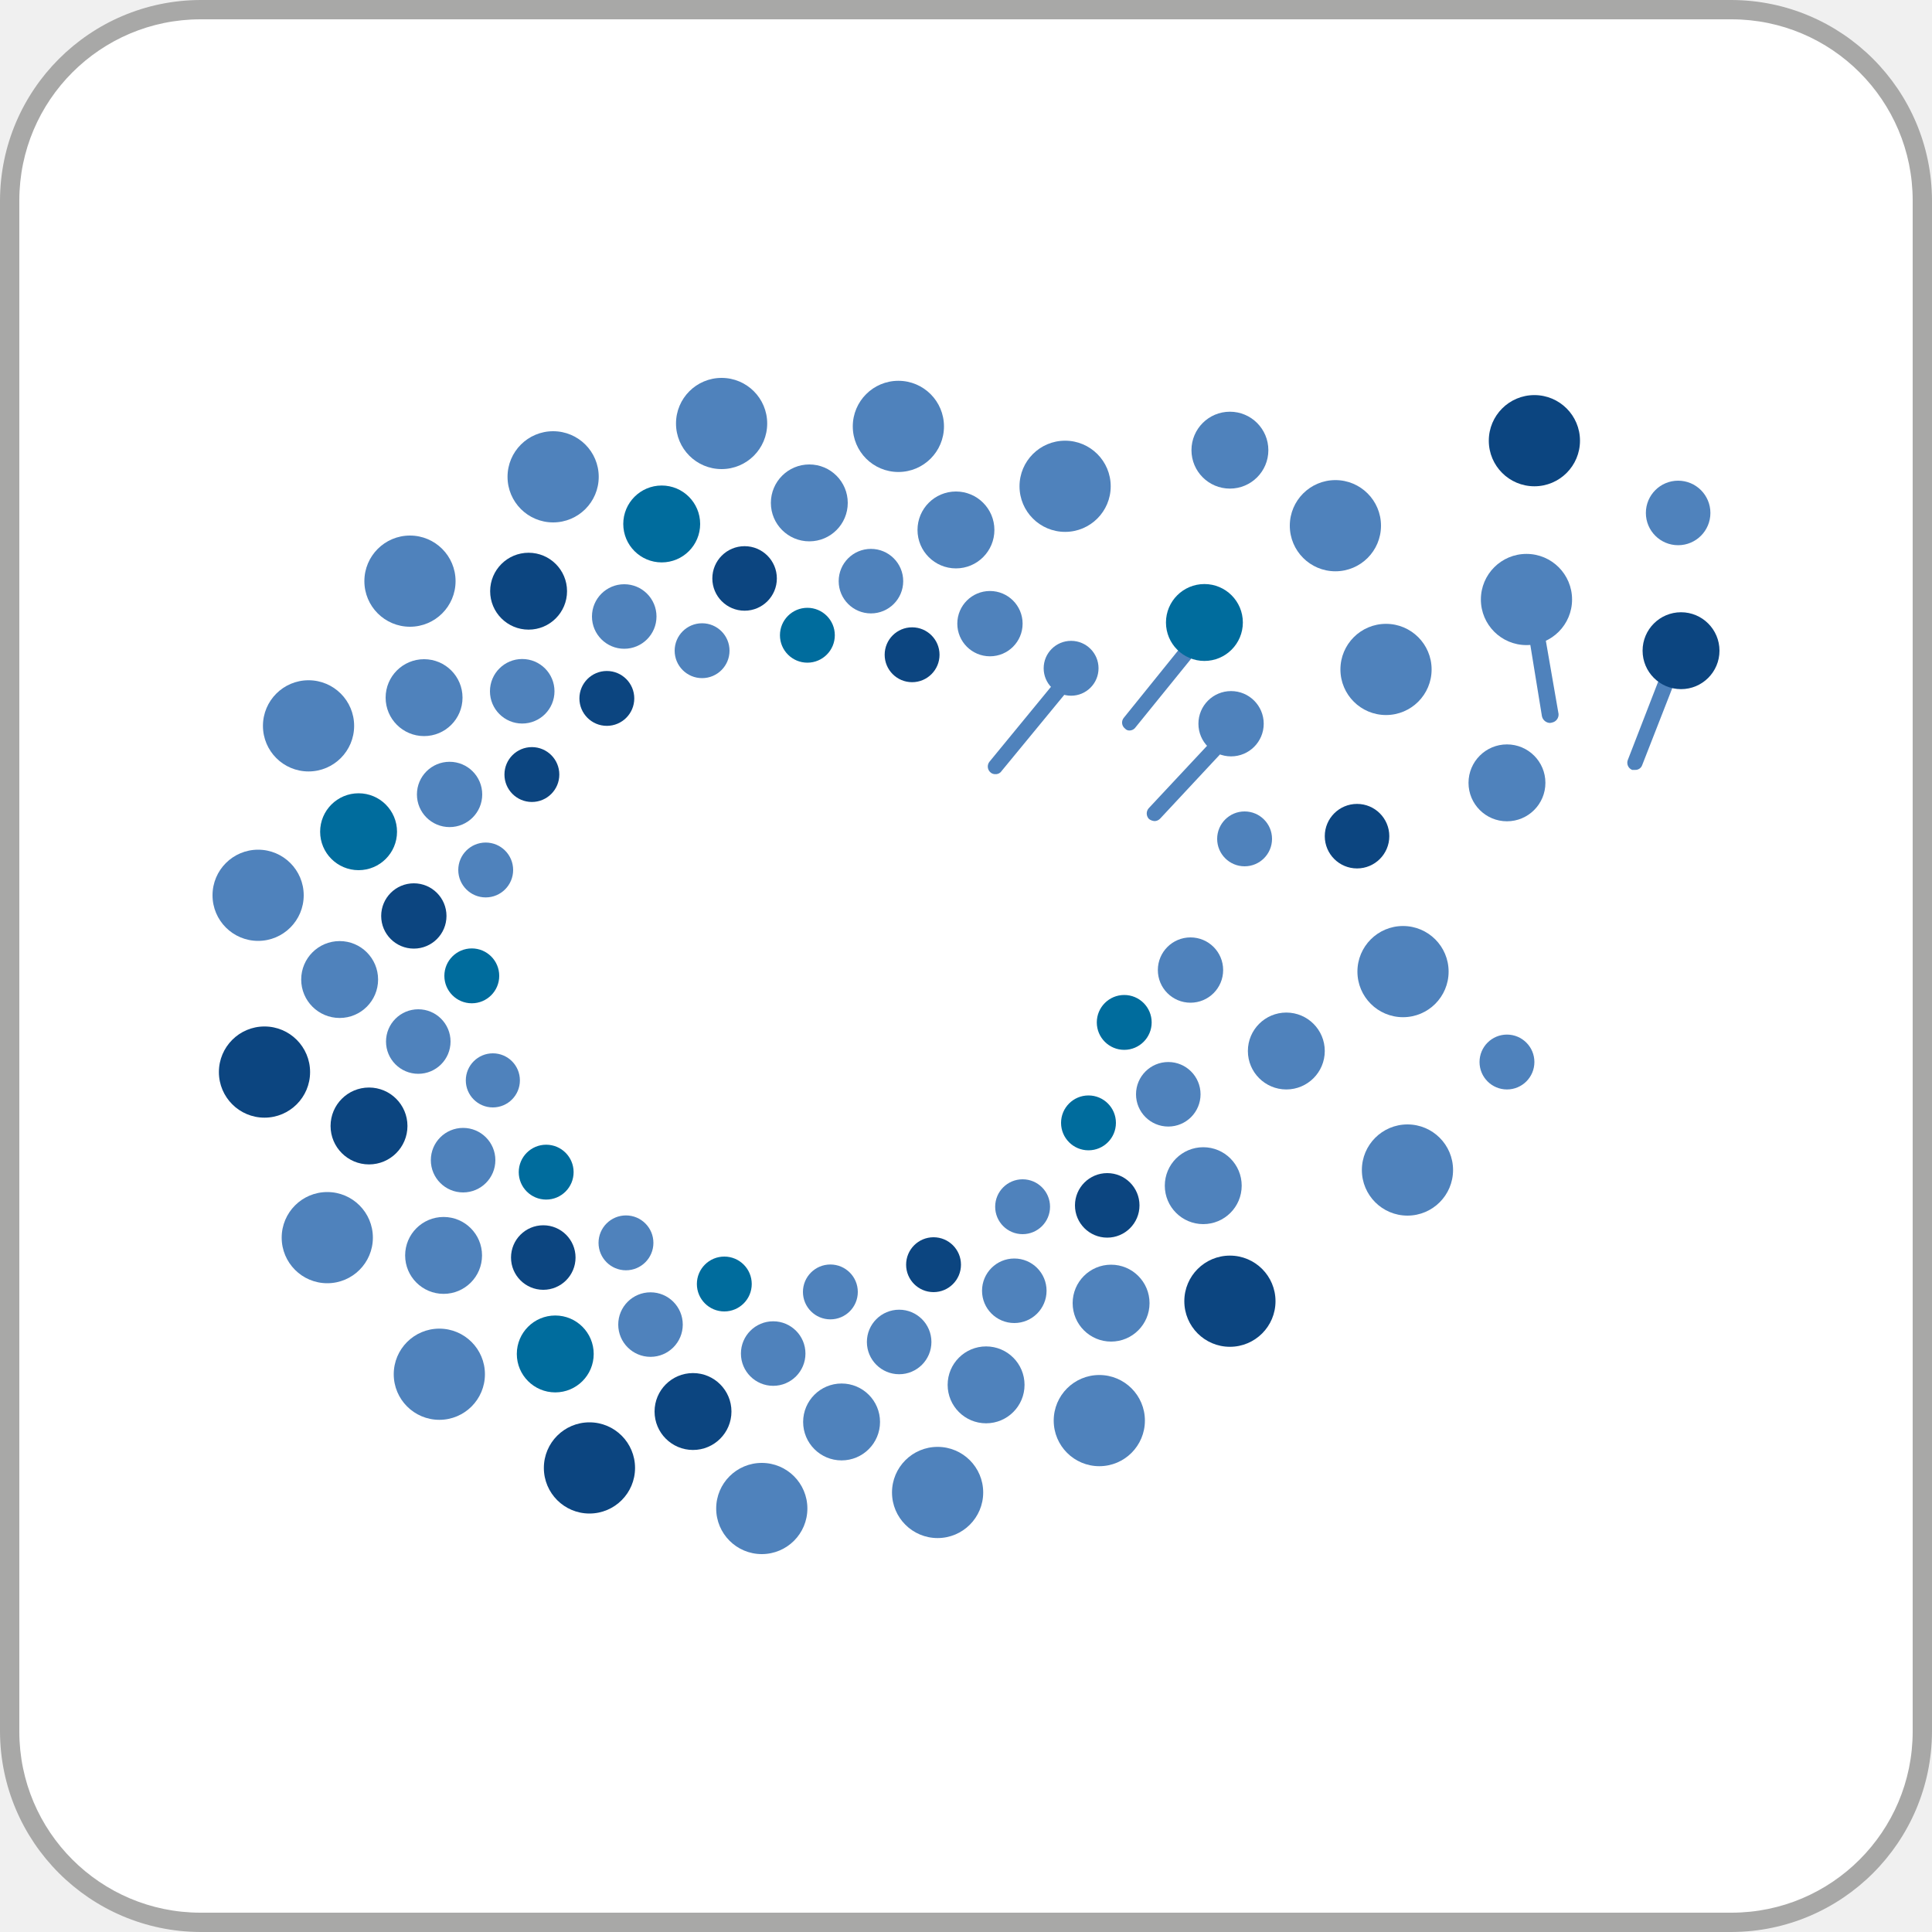
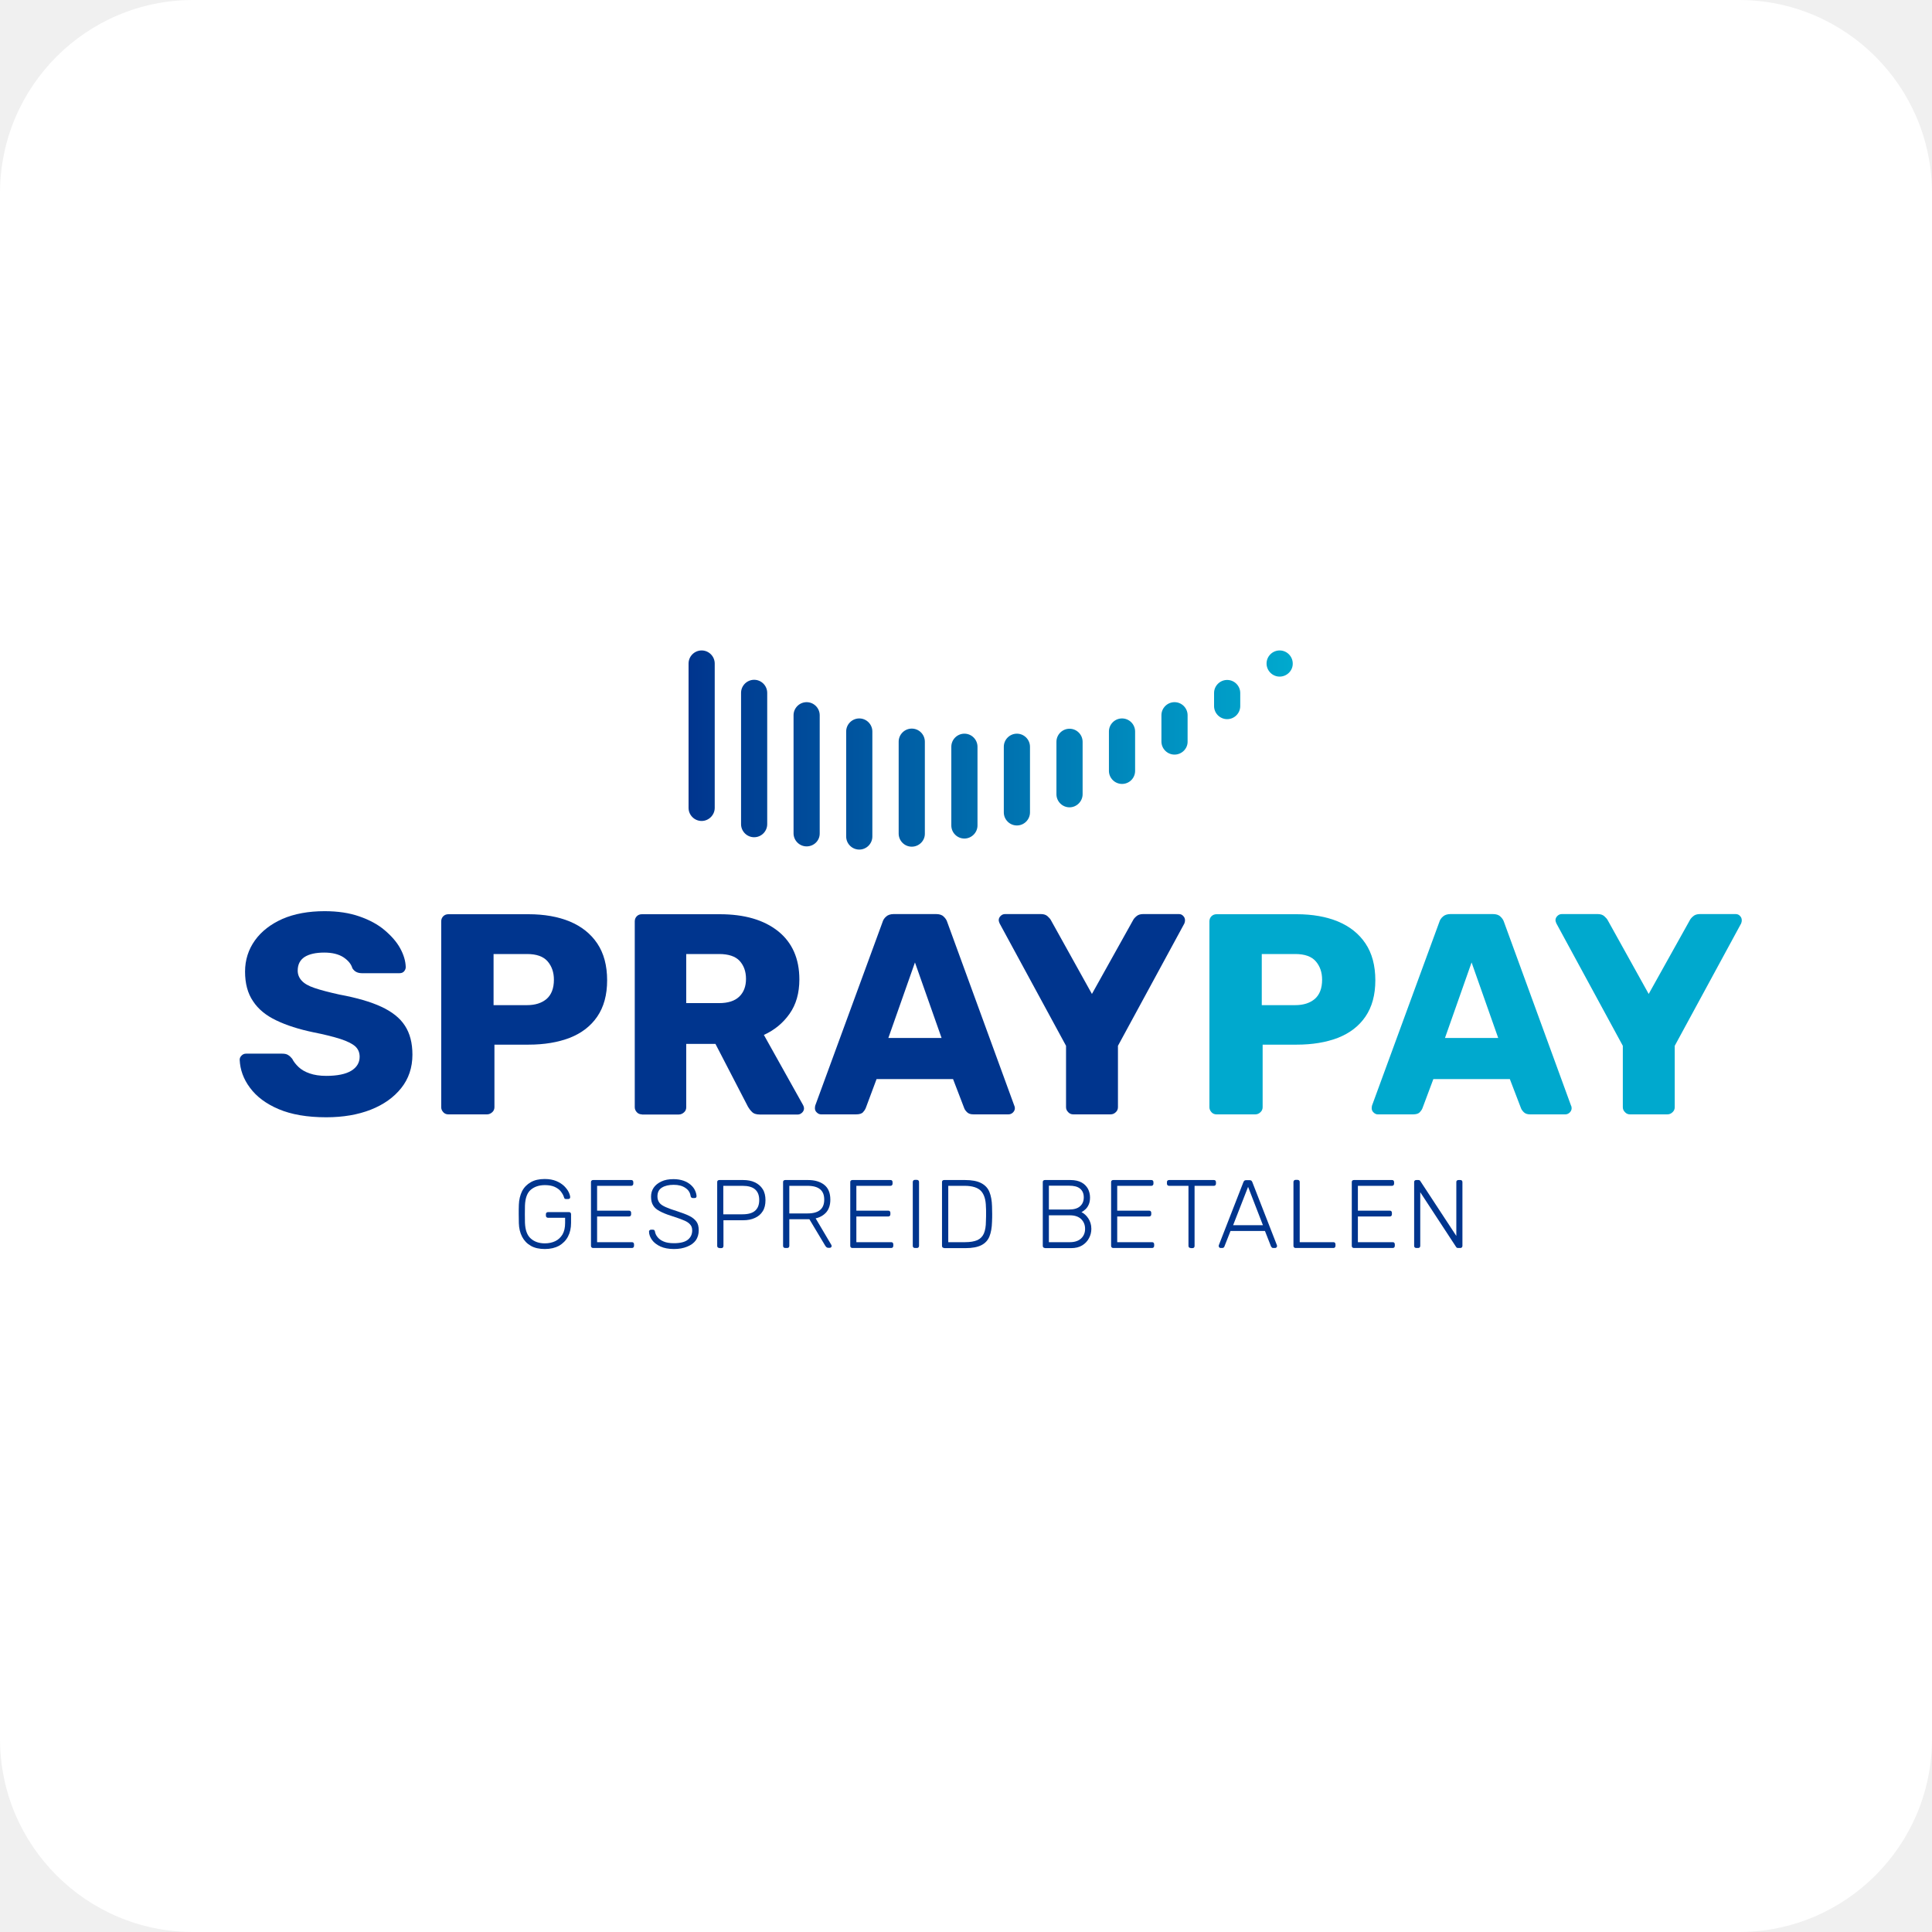
- <svg xmlns="http://www.w3.org/2000/svg" id="Laag_1" data-name="Laag 1" viewBox="0 0 100 100">
+ <svg xmlns="http://www.w3.org/2000/svg" width="100" height="100" viewBox="0 0 100 100" fill="none">
+   <rect width="100" height="100" rx="10" fill="white" />
+   <path d="M16.884 57.83C15.898 57.83 15.078 57.687 14.423 57.409C13.768 57.131 13.279 56.762 12.94 56.304C12.601 55.853 12.428 55.364 12.406 54.853C12.406 54.77 12.436 54.703 12.504 54.635C12.571 54.567 12.647 54.537 12.737 54.537H14.603C14.739 54.537 14.844 54.56 14.919 54.612C14.995 54.657 15.062 54.725 15.123 54.8C15.198 54.95 15.311 55.093 15.454 55.229C15.597 55.364 15.785 55.477 16.026 55.559C16.259 55.642 16.553 55.687 16.884 55.687C17.456 55.687 17.892 55.597 18.178 55.424C18.465 55.251 18.615 55.003 18.615 54.703C18.615 54.477 18.54 54.297 18.382 54.154C18.224 54.018 17.968 53.891 17.622 53.778C17.268 53.665 16.801 53.545 16.222 53.432C15.469 53.274 14.829 53.071 14.302 52.816C13.775 52.567 13.369 52.237 13.098 51.823C12.82 51.417 12.684 50.906 12.684 50.289C12.684 49.688 12.857 49.147 13.196 48.673C13.535 48.2 14.016 47.831 14.626 47.56C15.236 47.297 15.966 47.162 16.801 47.162C17.486 47.162 18.081 47.252 18.6 47.433C19.119 47.613 19.556 47.846 19.91 48.147C20.263 48.447 20.534 48.756 20.715 49.087C20.895 49.417 20.993 49.741 21.001 50.056C21.001 50.139 20.971 50.207 20.918 50.274C20.865 50.334 20.79 50.372 20.685 50.372H18.728C18.622 50.372 18.525 50.35 18.449 50.312C18.367 50.274 18.299 50.207 18.239 50.117C18.178 49.898 18.02 49.711 17.772 49.545C17.524 49.387 17.192 49.305 16.786 49.305C16.35 49.305 16.011 49.38 15.77 49.53C15.529 49.688 15.409 49.921 15.409 50.237C15.409 50.432 15.476 50.605 15.612 50.755C15.747 50.906 15.966 51.034 16.282 51.139C16.59 51.244 17.019 51.357 17.561 51.477C18.457 51.643 19.187 51.853 19.736 52.109C20.286 52.364 20.7 52.688 20.956 53.086C21.219 53.485 21.347 53.988 21.347 54.59C21.347 55.259 21.151 55.838 20.767 56.319C20.384 56.8 19.857 57.176 19.187 57.439C18.532 57.695 17.765 57.83 16.884 57.83Z" fill="#00358E" />
+   <path d="M23.206 57.68C23.101 57.68 23.01 57.642 22.943 57.567C22.875 57.492 22.837 57.409 22.837 57.311V47.688C22.837 47.583 22.875 47.493 22.943 47.425C23.01 47.358 23.101 47.32 23.206 47.32H27.353C28.174 47.32 28.889 47.448 29.491 47.696C30.1 47.951 30.574 48.327 30.913 48.831C31.252 49.335 31.425 49.974 31.425 50.74C31.425 51.5 31.252 52.124 30.913 52.62C30.574 53.116 30.1 53.477 29.491 53.718C28.881 53.951 28.174 54.071 27.353 54.071H25.592V57.311C25.592 57.409 25.554 57.499 25.479 57.567C25.404 57.635 25.314 57.68 25.208 57.68H23.206ZM25.547 52.026H27.278C27.699 52.026 28.038 51.921 28.294 51.703C28.542 51.485 28.67 51.154 28.67 50.711C28.67 50.335 28.565 50.019 28.347 49.763C28.128 49.508 27.775 49.38 27.278 49.38H25.547V52.026Z" fill="#00358E" />
+   <path d="M33.224 57.68C33.118 57.68 33.028 57.642 32.96 57.567C32.893 57.492 32.855 57.409 32.855 57.311V47.688C32.855 47.583 32.893 47.493 32.96 47.425C33.028 47.358 33.111 47.32 33.224 47.32H37.25C38.537 47.32 39.538 47.613 40.276 48.2C41.006 48.786 41.375 49.62 41.375 50.695C41.375 51.395 41.209 51.989 40.87 52.47C40.532 52.951 40.088 53.319 39.538 53.567L41.571 57.206C41.601 57.266 41.616 57.319 41.616 57.371C41.616 57.447 41.586 57.522 41.518 57.589C41.45 57.65 41.382 57.687 41.3 57.687H39.328C39.139 57.687 39.004 57.642 38.914 57.544C38.823 57.454 38.763 57.364 38.718 57.289L37.032 54.033H35.519V57.319C35.519 57.416 35.482 57.507 35.406 57.574C35.331 57.642 35.241 57.687 35.135 57.687H33.224V57.68ZM35.519 51.921H37.22C37.687 51.921 38.033 51.808 38.266 51.583C38.5 51.357 38.613 51.049 38.613 50.665C38.613 50.282 38.5 49.974 38.281 49.733C38.063 49.5 37.709 49.38 37.22 49.38H35.519V51.921Z" fill="#00358E" />
+   <path d="M42.496 57.679C42.421 57.679 42.346 57.649 42.278 57.582C42.21 57.522 42.18 57.447 42.18 57.364C42.18 57.311 42.188 57.274 42.195 57.228L45.68 47.726C45.71 47.621 45.77 47.523 45.868 47.44C45.958 47.357 46.094 47.312 46.259 47.312H48.45C48.615 47.312 48.751 47.35 48.841 47.44C48.931 47.523 48.999 47.621 49.029 47.726L52.499 57.228C52.521 57.266 52.529 57.311 52.529 57.364C52.529 57.439 52.499 57.514 52.431 57.582C52.371 57.642 52.288 57.679 52.205 57.679H50.384C50.233 57.679 50.128 57.642 50.053 57.567C49.977 57.492 49.932 57.424 49.91 57.364L49.33 55.853H45.371L44.807 57.364C44.784 57.424 44.739 57.492 44.671 57.567C44.604 57.642 44.483 57.679 44.318 57.679H42.496ZM45.981 53.725H48.736L47.358 49.816L45.981 53.725Z" fill="#00358E" />
+   <path d="M55.547 57.679C55.449 57.679 55.359 57.642 55.291 57.567C55.216 57.492 55.178 57.409 55.178 57.311V54.131L51.739 47.794C51.731 47.763 51.716 47.741 51.709 47.711C51.701 47.681 51.694 47.658 51.694 47.628C51.694 47.545 51.724 47.478 51.791 47.41C51.859 47.342 51.934 47.312 52.025 47.312H53.876C54.027 47.312 54.139 47.35 54.222 47.425C54.305 47.5 54.365 47.568 54.395 47.628L56.518 51.447L58.648 47.628C58.678 47.568 58.731 47.5 58.821 47.425C58.904 47.35 59.024 47.312 59.167 47.312H61.019C61.109 47.312 61.184 47.342 61.244 47.41C61.305 47.47 61.335 47.545 61.335 47.628C61.335 47.658 61.335 47.681 61.327 47.711C61.32 47.733 61.312 47.763 61.305 47.794L57.865 54.131V57.311C57.865 57.409 57.827 57.499 57.752 57.567C57.677 57.642 57.587 57.679 57.481 57.679H55.547V57.679Z" fill="#00358E" />
+   <path d="M62.968 57.68C62.863 57.68 62.772 57.642 62.705 57.567C62.637 57.492 62.599 57.409 62.599 57.311V47.688C62.599 47.583 62.637 47.493 62.705 47.425C62.772 47.358 62.863 47.32 62.968 47.32H67.115C67.935 47.32 68.65 47.448 69.252 47.696C69.862 47.951 70.336 48.327 70.675 48.831C71.014 49.335 71.187 49.974 71.187 50.74C71.187 51.5 71.014 52.124 70.675 52.62C70.336 53.116 69.862 53.477 69.252 53.718C68.643 53.951 67.935 54.071 67.115 54.071H65.354V57.311C65.354 57.409 65.316 57.499 65.241 57.567C65.166 57.642 65.075 57.68 64.97 57.68H62.968V57.68ZM65.309 52.026H67.04C67.461 52.026 67.8 51.921 68.056 51.703C68.304 51.485 68.432 51.154 68.432 50.711C68.432 50.335 68.327 50.019 68.109 49.763C67.89 49.508 67.537 49.38 67.04 49.38H65.309V52.026V52.026Z" fill="#00A9CE" />
+   <path d="M71.315 57.68C71.24 57.68 71.164 57.65 71.097 57.582C71.029 57.522 70.999 57.447 70.999 57.364C70.999 57.311 71.006 57.274 71.014 57.228L74.498 47.726C74.528 47.621 74.589 47.523 74.687 47.44C74.777 47.358 74.912 47.312 75.078 47.312H77.268C77.434 47.312 77.569 47.35 77.659 47.44C77.75 47.523 77.817 47.621 77.848 47.726L81.317 57.228C81.34 57.266 81.347 57.311 81.347 57.364C81.347 57.439 81.317 57.514 81.25 57.582C81.189 57.642 81.107 57.68 81.024 57.68H79.202C79.052 57.68 78.947 57.642 78.871 57.567C78.796 57.492 78.751 57.424 78.728 57.364L78.149 55.853H74.19L73.625 57.364C73.603 57.424 73.558 57.492 73.49 57.567C73.422 57.642 73.302 57.68 73.136 57.68H71.315ZM74.792 53.725H77.547L76.169 49.816L74.792 53.725Z" fill="#00A9CE" />
+   <path d="M84.365 57.68C84.268 57.68 84.177 57.642 84.11 57.567C84.034 57.492 83.997 57.409 83.997 57.311V54.131L80.557 47.794C80.55 47.764 80.534 47.741 80.527 47.711C80.519 47.688 80.512 47.658 80.512 47.628C80.512 47.545 80.542 47.478 80.61 47.41C80.677 47.342 80.753 47.312 80.843 47.312H82.695C82.845 47.312 82.958 47.35 83.041 47.425C83.124 47.5 83.184 47.568 83.214 47.628L85.336 51.447L87.466 47.628C87.496 47.568 87.549 47.5 87.639 47.425C87.722 47.35 87.843 47.312 87.986 47.312H89.837C89.927 47.312 90.003 47.342 90.063 47.41C90.123 47.47 90.153 47.545 90.153 47.628C90.153 47.658 90.153 47.681 90.146 47.711C90.138 47.733 90.131 47.764 90.123 47.794L86.684 54.131V57.311C86.684 57.409 86.646 57.499 86.571 57.567C86.495 57.642 86.405 57.68 86.3 57.68H84.365V57.68Z" fill="#00A9CE" />
+   <path d="M28.204 64.649C27.918 64.649 27.669 64.596 27.474 64.483C27.278 64.371 27.127 64.213 27.022 64.01C26.917 63.807 26.864 63.574 26.856 63.318C26.856 63.168 26.849 63.01 26.849 62.837C26.849 62.671 26.849 62.514 26.856 62.356C26.864 62.093 26.924 61.859 27.022 61.657C27.127 61.453 27.278 61.303 27.474 61.19C27.669 61.078 27.91 61.025 28.196 61.025C28.429 61.025 28.625 61.063 28.791 61.13C28.956 61.198 29.092 61.288 29.197 61.386C29.302 61.491 29.378 61.589 29.43 61.694C29.483 61.799 29.506 61.882 29.513 61.957C29.513 61.987 29.506 62.01 29.491 62.032C29.468 62.047 29.445 62.062 29.408 62.062H29.295C29.265 62.062 29.242 62.055 29.227 62.04C29.212 62.025 29.197 62.002 29.19 61.965C29.159 61.859 29.099 61.762 29.024 61.664C28.949 61.566 28.836 61.491 28.708 61.431C28.572 61.371 28.407 61.341 28.204 61.341C27.902 61.341 27.662 61.423 27.474 61.581C27.285 61.739 27.188 62.017 27.172 62.393C27.165 62.694 27.165 62.995 27.172 63.295C27.188 63.671 27.285 63.942 27.474 64.107C27.662 64.273 27.902 64.356 28.204 64.356C28.399 64.356 28.58 64.318 28.738 64.243C28.896 64.168 29.016 64.055 29.114 63.897C29.205 63.739 29.25 63.544 29.25 63.303V63.032H28.369C28.339 63.032 28.309 63.025 28.286 63.002C28.264 62.98 28.256 62.95 28.256 62.919V62.852C28.256 62.814 28.264 62.784 28.286 62.769C28.309 62.747 28.331 62.739 28.369 62.739H29.445C29.483 62.739 29.513 62.747 29.528 62.769C29.551 62.792 29.558 62.814 29.558 62.852V63.295C29.558 63.566 29.506 63.799 29.4 64.002C29.295 64.205 29.137 64.363 28.934 64.483C28.738 64.588 28.49 64.649 28.204 64.649Z" fill="#00358E" />
+   <path d="M30.702 64.596C30.672 64.596 30.642 64.588 30.62 64.566C30.597 64.543 30.589 64.521 30.589 64.483V61.19C30.589 61.153 30.597 61.123 30.62 61.108C30.642 61.085 30.665 61.078 30.702 61.078H32.667C32.704 61.078 32.734 61.085 32.749 61.108C32.772 61.13 32.78 61.153 32.78 61.19V61.266C32.78 61.296 32.772 61.326 32.749 61.348C32.727 61.371 32.704 61.378 32.667 61.378H30.906V62.664H32.554C32.592 62.664 32.622 62.671 32.637 62.694C32.659 62.717 32.667 62.739 32.667 62.777V62.852C32.667 62.882 32.659 62.912 32.637 62.935C32.614 62.957 32.592 62.965 32.554 62.965H30.906V64.295H32.704C32.742 64.295 32.772 64.303 32.787 64.325C32.81 64.348 32.817 64.371 32.817 64.408V64.483C32.817 64.513 32.81 64.543 32.787 64.566C32.765 64.588 32.742 64.596 32.704 64.596H30.702Z" fill="#00358E" />
+   <path d="M34.88 64.649C34.608 64.649 34.375 64.603 34.187 64.521C33.999 64.431 33.848 64.318 33.751 64.183C33.653 64.047 33.593 63.897 33.593 63.746C33.593 63.716 33.6 63.694 33.623 63.679C33.645 63.656 33.668 63.649 33.698 63.649H33.796C33.826 63.649 33.856 63.656 33.871 63.679C33.886 63.701 33.901 63.724 33.901 63.746C33.916 63.837 33.954 63.934 34.029 64.025C34.097 64.115 34.202 64.198 34.345 64.258C34.481 64.318 34.661 64.348 34.88 64.348C35.211 64.348 35.452 64.288 35.602 64.168C35.752 64.047 35.828 63.889 35.828 63.686C35.828 63.551 35.79 63.446 35.707 63.363C35.632 63.28 35.512 63.205 35.346 63.145C35.188 63.077 34.977 63.01 34.729 62.927C34.488 62.852 34.292 62.769 34.142 62.687C33.984 62.604 33.871 62.506 33.803 62.386C33.728 62.266 33.698 62.115 33.698 61.935C33.698 61.762 33.743 61.611 33.833 61.476C33.924 61.341 34.059 61.236 34.232 61.153C34.405 61.07 34.616 61.032 34.864 61.032C35.06 61.032 35.233 61.063 35.384 61.115C35.534 61.168 35.655 61.243 35.752 61.326C35.85 61.416 35.926 61.506 35.971 61.611C36.023 61.717 36.046 61.814 36.054 61.912C36.054 61.935 36.046 61.957 36.031 61.98C36.016 62.002 35.986 62.01 35.948 62.01H35.85C35.835 62.01 35.813 62.002 35.79 61.987C35.768 61.972 35.752 61.95 35.745 61.905C35.722 61.739 35.64 61.596 35.482 61.491C35.324 61.378 35.12 61.326 34.872 61.326C34.624 61.326 34.42 61.371 34.262 61.469C34.104 61.566 34.029 61.717 34.029 61.927C34.029 62.062 34.067 62.168 34.134 62.258C34.202 62.348 34.315 62.416 34.465 62.483C34.616 62.551 34.812 62.619 35.053 62.694C35.301 62.777 35.512 62.852 35.677 62.935C35.843 63.017 35.963 63.115 36.046 63.228C36.129 63.34 36.166 63.491 36.166 63.679C36.166 63.882 36.114 64.055 36.016 64.198C35.911 64.34 35.768 64.446 35.579 64.521C35.369 64.611 35.143 64.649 34.88 64.649Z" fill="#00358E" />
+   <path d="M37.235 64.596C37.205 64.596 37.175 64.588 37.152 64.566C37.13 64.543 37.122 64.521 37.122 64.483V61.19C37.122 61.153 37.13 61.123 37.152 61.108C37.175 61.085 37.198 61.078 37.235 61.078H38.462C38.695 61.078 38.899 61.115 39.072 61.198C39.245 61.281 39.38 61.393 39.478 61.551C39.576 61.702 39.621 61.897 39.621 62.123C39.621 62.348 39.576 62.544 39.478 62.694C39.38 62.852 39.245 62.965 39.072 63.04C38.899 63.123 38.695 63.16 38.462 63.16H37.446V64.491C37.446 64.521 37.438 64.551 37.416 64.573C37.393 64.596 37.371 64.603 37.333 64.603H37.235V64.596ZM37.438 62.852H38.432C38.725 62.852 38.944 62.792 39.087 62.664C39.23 62.536 39.297 62.356 39.297 62.115C39.297 61.874 39.23 61.694 39.087 61.566C38.944 61.438 38.725 61.378 38.432 61.378H37.438V62.852Z" fill="#00358E" />
+   <path d="M40.645 64.596C40.615 64.596 40.584 64.588 40.562 64.566C40.539 64.543 40.532 64.521 40.532 64.483V61.19C40.532 61.153 40.539 61.123 40.562 61.108C40.584 61.085 40.607 61.078 40.645 61.078H41.819C42.172 61.078 42.451 61.16 42.662 61.326C42.873 61.491 42.978 61.747 42.978 62.093C42.978 62.363 42.91 62.574 42.775 62.739C42.639 62.897 42.451 63.01 42.218 63.062L43.031 64.438C43.038 64.461 43.046 64.476 43.046 64.491C43.046 64.521 43.038 64.543 43.016 64.558C42.993 64.581 42.97 64.588 42.948 64.588H42.888C42.835 64.588 42.797 64.573 42.767 64.543C42.737 64.513 42.715 64.483 42.699 64.453L41.894 63.108H40.855V64.483C40.855 64.513 40.848 64.543 40.825 64.566C40.803 64.588 40.78 64.596 40.742 64.596H40.645ZM40.855 62.807H41.796C42.09 62.807 42.308 62.747 42.451 62.626C42.594 62.506 42.662 62.326 42.662 62.093C42.662 61.852 42.594 61.679 42.451 61.559C42.308 61.438 42.09 61.378 41.796 61.378H40.855V62.807Z" fill="#00358E" />
+   <path d="M44.122 64.596C44.092 64.596 44.062 64.588 44.039 64.566C44.017 64.543 44.009 64.521 44.009 64.483V61.19C44.009 61.153 44.017 61.123 44.039 61.108C44.062 61.085 44.084 61.078 44.122 61.078H46.086C46.124 61.078 46.154 61.085 46.169 61.108C46.192 61.13 46.199 61.153 46.199 61.19V61.266C46.199 61.296 46.192 61.326 46.169 61.348C46.147 61.371 46.124 61.378 46.086 61.378H44.325V62.664H45.973C46.011 62.664 46.041 62.671 46.056 62.694C46.079 62.717 46.086 62.739 46.086 62.777V62.852C46.086 62.882 46.079 62.912 46.056 62.935C46.034 62.957 46.011 62.965 45.973 62.965H44.325V64.295H46.124C46.161 64.295 46.192 64.303 46.207 64.325C46.229 64.348 46.237 64.371 46.237 64.408V64.483C46.237 64.513 46.229 64.543 46.207 64.566C46.184 64.588 46.161 64.596 46.124 64.596H44.122Z" fill="#00358E" />
+   <path d="M47.358 64.596C47.328 64.596 47.298 64.588 47.275 64.566C47.253 64.543 47.245 64.521 47.245 64.483V61.183C47.245 61.153 47.253 61.123 47.275 61.1C47.298 61.078 47.321 61.07 47.358 61.07H47.456C47.486 61.07 47.516 61.078 47.539 61.1C47.561 61.123 47.569 61.145 47.569 61.183V64.483C47.569 64.513 47.561 64.543 47.539 64.566C47.516 64.588 47.494 64.596 47.456 64.596H47.358Z" fill="#00358E" />
+   <path d="M48.871 64.596C48.841 64.596 48.811 64.588 48.788 64.566C48.766 64.543 48.758 64.521 48.758 64.483V61.19C48.758 61.153 48.766 61.123 48.788 61.108C48.811 61.085 48.833 61.078 48.871 61.078H49.947C50.301 61.078 50.58 61.13 50.783 61.236C50.986 61.341 51.129 61.491 51.212 61.694C51.294 61.897 51.34 62.145 51.347 62.438C51.347 62.589 51.355 62.724 51.355 62.837C51.355 62.95 51.355 63.085 51.347 63.235C51.34 63.544 51.294 63.799 51.212 64.002C51.129 64.205 50.986 64.355 50.79 64.453C50.595 64.551 50.324 64.603 49.977 64.603H48.871V64.596ZM49.082 64.295H49.947C50.218 64.295 50.429 64.258 50.587 64.19C50.745 64.115 50.858 64.002 50.926 63.844C50.993 63.686 51.031 63.476 51.031 63.213C51.031 63.115 51.039 63.025 51.039 62.95C51.039 62.874 51.039 62.799 51.039 62.724C51.039 62.649 51.039 62.566 51.031 62.461C51.024 62.093 50.941 61.822 50.775 61.642C50.61 61.469 50.324 61.378 49.925 61.378H49.082V64.295V64.295Z" fill="#00358E" />
+   <path d="M54.087 64.596C54.057 64.596 54.027 64.588 54.004 64.566C53.981 64.543 53.974 64.521 53.974 64.483V61.19C53.974 61.153 53.981 61.123 54.004 61.108C54.027 61.085 54.049 61.078 54.087 61.078H55.404C55.637 61.078 55.833 61.123 55.983 61.205C56.134 61.288 56.239 61.401 56.315 61.536C56.382 61.672 56.42 61.822 56.42 61.98C56.42 62.123 56.397 62.25 56.352 62.348C56.307 62.453 56.247 62.536 56.179 62.596C56.111 62.656 56.044 62.709 55.976 62.739C56.111 62.807 56.232 62.912 56.33 63.062C56.428 63.213 56.488 63.386 56.488 63.604C56.488 63.769 56.45 63.934 56.367 64.085C56.292 64.235 56.172 64.363 56.014 64.461C55.855 64.558 55.667 64.603 55.434 64.603H54.087V64.596ZM54.29 62.604H55.336C55.585 62.604 55.773 62.551 55.901 62.438C56.029 62.326 56.096 62.175 56.096 61.972C56.096 61.777 56.029 61.626 55.901 61.521C55.773 61.416 55.585 61.371 55.336 61.371H54.29V62.604ZM54.29 64.295H55.381C55.63 64.295 55.825 64.228 55.961 64.1C56.096 63.972 56.164 63.807 56.164 63.604C56.164 63.401 56.096 63.235 55.961 63.1C55.825 62.972 55.63 62.904 55.381 62.904H54.29V64.295Z" fill="#00358E" />
+   <path d="M57.624 64.596C57.594 64.596 57.564 64.588 57.541 64.566C57.519 64.543 57.511 64.521 57.511 64.483V61.19C57.511 61.153 57.519 61.123 57.541 61.108C57.564 61.085 57.587 61.078 57.624 61.078H59.589C59.626 61.078 59.656 61.085 59.671 61.108C59.694 61.13 59.702 61.153 59.702 61.19V61.266C59.702 61.296 59.694 61.326 59.671 61.348C59.649 61.371 59.626 61.378 59.589 61.378H57.827V62.664H59.476C59.513 62.664 59.543 62.671 59.559 62.694C59.581 62.717 59.589 62.739 59.589 62.777V62.852C59.589 62.882 59.581 62.912 59.559 62.935C59.536 62.957 59.513 62.965 59.476 62.965H57.827V64.295H59.626C59.664 64.295 59.694 64.303 59.709 64.325C59.732 64.348 59.739 64.371 59.739 64.408V64.483C59.739 64.513 59.732 64.543 59.709 64.566C59.686 64.588 59.664 64.596 59.626 64.596H57.624Z" fill="#00358E" />
+   <path d="M61.628 64.596C61.598 64.596 61.568 64.588 61.545 64.566C61.523 64.543 61.515 64.521 61.515 64.483V61.378H60.514C60.484 61.378 60.454 61.371 60.432 61.348C60.409 61.326 60.401 61.303 60.401 61.266V61.19C60.401 61.153 60.409 61.123 60.432 61.108C60.454 61.085 60.477 61.078 60.514 61.078H62.825C62.863 61.078 62.893 61.085 62.908 61.108C62.93 61.13 62.938 61.153 62.938 61.19V61.266C62.938 61.296 62.93 61.326 62.908 61.348C62.885 61.371 62.863 61.378 62.825 61.378H61.831V64.491C61.831 64.521 61.824 64.551 61.801 64.573C61.779 64.596 61.756 64.603 61.719 64.603H61.628V64.596Z" fill="#00358E" />
+   <path d="M63.179 64.596C63.149 64.596 63.126 64.588 63.111 64.566C63.088 64.543 63.081 64.521 63.081 64.498C63.081 64.483 63.081 64.461 63.088 64.446L64.36 61.183C64.375 61.153 64.39 61.123 64.413 61.108C64.436 61.093 64.466 61.085 64.503 61.085H64.676C64.714 61.085 64.744 61.093 64.767 61.108C64.789 61.123 64.804 61.153 64.819 61.183L66.091 64.446C66.099 64.468 66.099 64.483 66.099 64.498C66.099 64.528 66.091 64.551 66.069 64.566C66.046 64.588 66.024 64.596 66.001 64.596H65.903C65.873 64.596 65.843 64.588 65.828 64.566C65.813 64.551 65.798 64.528 65.79 64.521L65.474 63.716H63.691L63.374 64.521C63.374 64.536 63.359 64.551 63.344 64.566C63.329 64.581 63.299 64.596 63.269 64.596H63.179V64.596ZM63.826 63.416H65.369L64.601 61.431L63.826 63.416Z" fill="#00358E" />
+   <path d="M67.062 64.596C67.032 64.596 67.002 64.588 66.98 64.566C66.957 64.543 66.949 64.521 66.949 64.483V61.183C66.949 61.153 66.957 61.123 66.98 61.1C67.002 61.078 67.025 61.07 67.062 61.07H67.16C67.19 61.07 67.22 61.078 67.243 61.1C67.266 61.123 67.273 61.145 67.273 61.183V64.295H69.012C69.049 64.295 69.079 64.303 69.094 64.325C69.117 64.348 69.124 64.371 69.124 64.408V64.483C69.124 64.513 69.117 64.543 69.094 64.566C69.072 64.588 69.049 64.596 69.012 64.596H67.062Z" fill="#00358E" />
+   <path d="M70.08 64.596C70.05 64.596 70.02 64.588 69.998 64.566C69.975 64.543 69.968 64.521 69.968 64.483V61.19C69.968 61.153 69.975 61.123 69.998 61.108C70.02 61.085 70.043 61.078 70.08 61.078H72.045C72.082 61.078 72.112 61.085 72.127 61.108C72.15 61.13 72.158 61.153 72.158 61.19V61.266C72.158 61.296 72.15 61.326 72.127 61.348C72.105 61.371 72.082 61.378 72.045 61.378H70.284V62.664H71.932C71.969 62.664 72 62.671 72.015 62.694C72.037 62.717 72.045 62.739 72.045 62.777V62.852C72.045 62.882 72.037 62.912 72.015 62.935C71.992 62.957 71.969 62.965 71.932 62.965H70.284V64.295H72.082C72.12 64.295 72.15 64.303 72.165 64.325C72.188 64.348 72.195 64.371 72.195 64.408V64.483C72.195 64.513 72.188 64.543 72.165 64.566C72.143 64.588 72.12 64.596 72.082 64.596H70.08Z" fill="#00358E" />
+   <path d="M73.309 64.596C73.279 64.596 73.249 64.588 73.226 64.566C73.204 64.543 73.196 64.521 73.196 64.483V61.19C73.196 61.153 73.204 61.123 73.226 61.108C73.249 61.085 73.272 61.078 73.309 61.078H73.415C73.445 61.078 73.475 61.085 73.49 61.1C73.505 61.115 73.52 61.13 73.52 61.138L75.379 63.972V61.19C75.379 61.153 75.386 61.123 75.409 61.108C75.432 61.085 75.454 61.078 75.492 61.078H75.582C75.62 61.078 75.65 61.085 75.665 61.108C75.688 61.13 75.695 61.153 75.695 61.19V64.483C75.695 64.513 75.688 64.543 75.665 64.566C75.642 64.588 75.62 64.596 75.582 64.596H75.469C75.439 64.596 75.409 64.588 75.394 64.573C75.379 64.558 75.371 64.543 75.364 64.536L73.512 61.709V64.483C73.512 64.513 73.505 64.543 73.482 64.566C73.46 64.588 73.437 64.596 73.4 64.596H73.309Z" fill="#00358E" />
+   <path d="M36.317 42.493C35.941 42.493 35.64 42.185 35.64 41.817V34.344C35.64 33.968 35.948 33.667 36.317 33.667C36.693 33.667 36.994 33.976 36.994 34.344V41.817C36.994 42.185 36.686 42.493 36.317 42.493Z" fill="url(#paint0_linear_40_559)" />
+   <path d="M39.034 43.335C38.658 43.335 38.357 43.027 38.357 42.659V35.863C38.357 35.487 38.665 35.186 39.034 35.186C39.41 35.186 39.711 35.494 39.711 35.863V42.659C39.711 43.027 39.41 43.335 39.034 43.335Z" fill="url(#paint1_linear_40_559)" />
+   <path d="M41.751 43.809C41.375 43.809 41.074 43.501 41.074 43.132V37.02C41.074 36.645 41.382 36.344 41.751 36.344C42.127 36.344 42.428 36.652 42.428 37.02V43.132C42.436 43.508 42.127 43.809 41.751 43.809Z" fill="url(#paint2_linear_40_559)" />
+   <path d="M44.476 43.974C44.099 43.974 43.798 43.666 43.798 43.298V37.862C43.798 37.486 44.107 37.186 44.476 37.186C44.852 37.186 45.153 37.494 45.153 37.862V43.298C45.153 43.666 44.852 43.974 44.476 43.974Z" fill="url(#paint3_linear_40_559)" />
+   <path d="M47.193 43.824C46.816 43.824 46.515 43.516 46.515 43.147V38.389C46.515 38.013 46.824 37.712 47.193 37.712C47.569 37.712 47.87 38.02 47.87 38.389V43.147C47.878 43.516 47.569 43.824 47.193 43.824Z" fill="url(#paint4_linear_40_559)" />
+   <path d="M49.917 43.403C49.541 43.403 49.24 43.095 49.24 42.726V38.652C49.24 38.276 49.548 37.975 49.917 37.975C50.294 37.975 50.595 38.283 50.595 38.652V42.726C50.595 43.095 50.286 43.403 49.917 43.403Z" fill="url(#paint5_linear_40_559)" />
+   <path d="M52.634 42.726C52.258 42.726 51.957 42.418 51.957 42.05V38.652C51.957 38.276 52.266 37.975 52.634 37.975C53.011 37.975 53.312 38.283 53.312 38.652V42.05C53.312 42.418 53.011 42.726 52.634 42.726Z" fill="url(#paint6_linear_40_559)" />
+   <path d="M55.359 41.787C54.983 41.787 54.681 41.478 54.681 41.11V38.396C54.681 38.02 54.99 37.719 55.359 37.719C55.735 37.719 56.036 38.028 56.036 38.396V41.11C56.036 41.478 55.728 41.787 55.359 41.787Z" fill="url(#paint7_linear_40_559)" />
+   <path d="M58.076 40.576C57.7 40.576 57.398 40.268 57.398 39.9V37.862C57.398 37.486 57.707 37.186 58.076 37.186C58.452 37.186 58.753 37.494 58.753 37.862V39.9C58.753 40.276 58.452 40.576 58.076 40.576Z" fill="url(#paint8_linear_40_559)" />
+   <path d="M60.793 39.058C60.416 39.058 60.115 38.749 60.115 38.381V37.02C60.115 36.645 60.424 36.344 60.793 36.344C61.169 36.344 61.47 36.652 61.47 37.02V38.381C61.478 38.749 61.169 39.058 60.793 39.058Z" fill="url(#paint9_linear_40_559)" />
+   <path d="M63.517 37.223C63.141 37.223 62.84 36.915 62.84 36.547V35.87C62.84 35.494 63.149 35.194 63.517 35.194C63.894 35.194 64.195 35.502 64.195 35.87V36.547C64.195 36.915 63.894 37.223 63.517 37.223Z" fill="url(#paint10_linear_40_559)" />
+   <path d="M66.234 35.021C65.858 35.021 65.557 34.712 65.557 34.344C65.557 33.968 65.866 33.667 66.234 33.667C66.611 33.667 66.912 33.976 66.912 34.344C66.919 34.712 66.611 35.021 66.234 35.021Z" fill="url(#paint11_linear_40_559)" />
  <defs>
-     <style>.cls-1{fill:#fff;}.cls-2{fill:#a8a8a7;}.cls-3{fill:#4f82bc;}.cls-4{fill:#0c4580;}.cls-5{fill:#006c9d;}</style>
+     <linearGradient id="paint0_linear_40_559" x1="35.706" y1="38.078" x2="66.825" y2="38.078" gradientUnits="userSpaceOnUse">
+       <stop stop-color="#00358E" />
+       <stop offset="1" stop-color="#00A9CE" />
+     </linearGradient>
+     <linearGradient id="paint1_linear_40_559" x1="35.706" y1="39.26" x2="66.825" y2="39.26" gradientUnits="userSpaceOnUse">
+       <stop stop-color="#00358E" />
+       <stop offset="1" stop-color="#00A9CE" />
+     </linearGradient>
+     <linearGradient id="paint2_linear_40_559" x1="35.706" y1="40.075" x2="66.825" y2="40.075" gradientUnits="userSpaceOnUse">
+       <stop stop-color="#00358E" />
+       <stop offset="1" stop-color="#00A9CE" />
+     </linearGradient>
+     <linearGradient id="paint3_linear_40_559" x1="35.706" y1="40.578" x2="66.825" y2="40.578" gradientUnits="userSpaceOnUse">
+       <stop stop-color="#00358E" />
+       <stop offset="1" stop-color="#00A9CE" />
+     </linearGradient>
+     <linearGradient id="paint4_linear_40_559" x1="35.706" y1="40.768" x2="66.825" y2="40.768" gradientUnits="userSpaceOnUse">
+       <stop stop-color="#00358E" />
+       <stop offset="1" stop-color="#00A9CE" />
+     </linearGradient>
+     <linearGradient id="paint5_linear_40_559" x1="35.706" y1="40.687" x2="66.825" y2="40.687" gradientUnits="userSpaceOnUse">
+       <stop stop-color="#00358E" />
+       <stop offset="1" stop-color="#00A9CE" />
+     </linearGradient>
+     <linearGradient id="paint6_linear_40_559" x1="35.706" y1="40.347" x2="66.825" y2="40.347" gradientUnits="userSpaceOnUse">
+       <stop stop-color="#00358E" />
+       <stop offset="1" stop-color="#00A9CE" />
+     </linearGradient>
+     <linearGradient id="paint7_linear_40_559" x1="35.706" y1="39.749" x2="66.825" y2="39.749" gradientUnits="userSpaceOnUse">
+       <stop stop-color="#00358E" />
+       <stop offset="1" stop-color="#00A9CE" />
+     </linearGradient>
+     <linearGradient id="paint8_linear_40_559" x1="35.706" y1="38.88" x2="66.825" y2="38.88" gradientUnits="userSpaceOnUse">
+       <stop stop-color="#00358E" />
+       <stop offset="1" stop-color="#00A9CE" />
+     </linearGradient>
+     <linearGradient id="paint9_linear_40_559" x1="35.706" y1="37.698" x2="66.825" y2="37.698" gradientUnits="userSpaceOnUse">
+       <stop stop-color="#00358E" />
+       <stop offset="1" stop-color="#00A9CE" />
+     </linearGradient>
+     <linearGradient id="paint10_linear_40_559" x1="35.706" y1="36.203" x2="66.825" y2="36.203" gradientUnits="userSpaceOnUse">
+       <stop stop-color="#00358E" />
+       <stop offset="1" stop-color="#00A9CE" />
+     </linearGradient>
+     <linearGradient id="paint11_linear_40_559" x1="35.706" y1="34.342" x2="66.825" y2="34.342" gradientUnits="userSpaceOnUse">
+       <stop stop-color="#00358E" />
+       <stop offset="1" stop-color="#00A9CE" />
+     </linearGradient>
  </defs>
-   <rect class="cls-1" x="0.5" y="0.5" width="99" height="99" rx="9.87" />
-   <path class="cls-2" d="M89.63,1A9.38,9.38,0,0,1,99,10.37V89.63A9.38,9.38,0,0,1,89.63,99H10.37A9.38,9.38,0,0,1,1,89.63V10.37A9.38,9.38,0,0,1,10.37,1H89.63m0-1H10.37A10.41,10.41,0,0,0,0,10.37V89.63A10.41,10.41,0,0,0,10.37,100H89.63A10.41,10.41,0,0,0,100,89.63V10.37A10.41,10.41,0,0,0,89.63,0Z" />
-   <path class="cls-3" d="M59.77,42.5a.53.53,0,0,1-.3-.11.41.41,0,0,1,0-.57l4-4.28a.4.4,0,0,1,.58.54l-4,4.29A.41.41,0,0,1,59.77,42.5Z" />
-   <path class="cls-3" d="M58.48,37.81a.29.29,0,0,1-.25-.1.39.39,0,0,1-.06-.56l3.68-4.56a.38.38,0,0,1,.57,0,.39.39,0,0,1,0,.56l-3.68,4.54A.38.38,0,0,1,58.48,37.81Z" />
-   <path class="cls-3" d="M51.53,40.07a.36.36,0,0,1-.25-.08.4.4,0,0,1-.06-.57l3.72-4.53a.37.37,0,0,1,.54-.06.39.39,0,0,1,.08.56l-3.72,4.52A.35.35,0,0,1,51.53,40.07Z" />
-   <path class="cls-3" d="M84.64,39.85l-.16,0a.4.4,0,0,1-.23-.5l2.12-5.47a.41.41,0,0,1,.53-.24.42.42,0,0,1,.23.51L85,39.6A.37.37,0,0,1,84.64,39.85Z" />
-   <path class="cls-3" d="M80.22,37.42a.44.44,0,0,1-.41-.35l-.94-5.77a.39.39,0,0,1,.33-.46.41.41,0,0,1,.47.35l1,5.76a.42.42,0,0,1-.34.45S80.26,37.42,80.22,37.42Z" />
-   <circle class="cls-3" cx="71.74" cy="34.65" r="2.36" />
-   <circle class="cls-3" cx="69.12" cy="27.21" r="2.36" />
-   <circle class="cls-3" cx="79.01" cy="31.03" r="2.36" />
-   <circle class="cls-3" cx="72.62" cy="50.29" r="2.36" />
-   <circle class="cls-3" cx="72.85" cy="60.56" r="2.36" />
-   <circle class="cls-4" cx="63.66" cy="67.35" r="2.36" />
-   <circle class="cls-3" cx="56.9" cy="73.53" r="2.36" />
-   <circle class="cls-3" cx="48.53" cy="77.25" r="2.36" />
-   <circle class="cls-3" cx="39.43" cy="78.08" r="2.36" />
-   <circle class="cls-4" cx="30.51" cy="75.98" r="2.36" />
-   <circle class="cls-3" cx="22.74" cy="71.13" r="2.36" />
-   <circle class="cls-3" cx="16.94" cy="64.06" r="2.36" />
-   <circle class="cls-4" cx="13.69" cy="55.49" r="2.36" />
-   <circle class="cls-3" cx="13.36" cy="46.34" r="2.36" />
-   <circle class="cls-3" cx="15.97" cy="37.57" r="2.36" />
-   <circle class="cls-3" cx="21.22" cy="30.08" r="2.36" />
-   <circle class="cls-3" cx="28.63" cy="24.68" r="2.36" />
-   <circle class="cls-3" cx="37.35" cy="21.92" r="2.36" />
-   <circle class="cls-3" cx="46.5" cy="22.07" r="2.36" />
-   <circle class="cls-3" cx="55.13" cy="25.17" r="2.36" />
-   <circle class="cls-4" cx="87.01" cy="33.68" r="1.99" />
-   <circle class="cls-5" cx="62.34" cy="32.22" r="1.99" />
-   <circle class="cls-3" cx="78" cy="40.52" r="1.99" />
-   <circle class="cls-3" cx="66.58" cy="54.4" r="1.99" />
-   <circle class="cls-3" cx="62.28" cy="61.37" r="1.99" />
-   <circle class="cls-3" cx="57.51" cy="67.45" r="1.99" />
-   <circle class="cls-3" cx="51.04" cy="71.68" r="1.99" />
-   <circle class="cls-3" cx="43.56" cy="73.6" r="1.99" />
-   <circle class="cls-4" cx="35.87" cy="73.06" r="1.99" />
-   <circle class="cls-5" cx="28.74" cy="70.08" r="1.99" />
-   <circle class="cls-3" cx="22.96" cy="64.98" r="1.99" />
-   <circle class="cls-4" cx="19.1" cy="58.28" r="1.99" />
-   <circle class="cls-3" cx="17.58" cy="50.7" r="1.99" />
-   <circle class="cls-5" cx="18.56" cy="43.05" r="1.99" />
-   <circle class="cls-3" cx="21.95" cy="36.11" r="1.99" />
-   <circle class="cls-4" cx="27.36" cy="30.6" r="1.99" />
-   <circle class="cls-5" cx="34.25" cy="27.12" r="1.99" />
-   <circle class="cls-3" cx="41.89" cy="26.03" r="1.99" />
-   <circle class="cls-3" cx="49.48" cy="27.43" r="1.99" />
-   <circle class="cls-3" cx="63.66" cy="23.3" r="1.99" />
-   <circle class="cls-3" cx="86.86" cy="26.55" r="1.67" />
-   <circle class="cls-3" cx="63.72" cy="37.46" r="1.69" />
-   <circle class="cls-4" cx="70.24" cy="43.28" r="1.67" />
-   <circle class="cls-3" cx="61.62" cy="50.21" r="1.69" />
-   <circle class="cls-3" cx="60.47" cy="56.64" r="1.67" />
-   <circle class="cls-4" cx="57.31" cy="62.39" r="1.67" />
-   <circle class="cls-3" cx="52.5" cy="66.81" r="1.67" />
-   <circle class="cls-3" cx="46.54" cy="69.46" r="1.67" />
-   <circle class="cls-3" cx="40.02" cy="70.06" r="1.67" />
-   <circle class="cls-3" cx="33.67" cy="68.56" r="1.67" />
-   <circle class="cls-4" cx="28.12" cy="65.09" r="1.67" />
-   <circle class="cls-3" cx="23.97" cy="60.05" r="1.67" />
-   <circle class="cls-3" cx="21.65" cy="53.91" r="1.67" />
-   <circle class="cls-4" cx="21.42" cy="47.41" r="1.69" />
-   <circle class="cls-3" cx="23.27" cy="41.12" r="1.69" />
-   <circle class="cls-3" cx="27.03" cy="35.78" r="1.67" />
-   <circle class="cls-3" cx="32.31" cy="31.91" r="1.67" />
-   <circle class="cls-4" cx="38.54" cy="29.94" r="1.67" />
-   <circle class="cls-3" cx="45.08" cy="30.08" r="1.67" />
-   <circle class="cls-3" cx="51.24" cy="32.28" r="1.69" />
-   <circle class="cls-3" cx="64.42" cy="43.42" r="1.42" />
-   <circle class="cls-3" cx="78" cy="54.97" r="1.42" />
-   <circle class="cls-5" cx="58.19" cy="52.92" r="1.42" />
-   <circle class="cls-5" cx="56.34" cy="58.12" r="1.42" />
-   <circle class="cls-3" cx="52.93" cy="62.46" r="1.42" />
-   <circle class="cls-4" cx="48.32" cy="65.46" r="1.42" />
-   <circle class="cls-3" cx="42.98" cy="66.87" r="1.42" />
-   <circle class="cls-5" cx="37.49" cy="66.46" r="1.42" />
-   <circle class="cls-3" cx="32.4" cy="64.33" r="1.42" />
-   <circle class="cls-5" cx="28.27" cy="60.67" r="1.42" />
-   <circle class="cls-3" cx="25.51" cy="55.92" r="1.4" />
-   <circle class="cls-5" cx="24.42" cy="50.51" r="1.42" />
-   <circle class="cls-3" cx="25.14" cy="45.03" r="1.42" />
-   <circle class="cls-4" cx="27.53" cy="40.09" r="1.42" />
-   <circle class="cls-4" cx="31.41" cy="36.15" r="1.42" />
-   <circle class="cls-3" cx="36.34" cy="33.68" r="1.42" />
-   <circle class="cls-5" cx="41.79" cy="32.88" r="1.42" />
-   <circle class="cls-4" cx="47.21" cy="33.89" r="1.42" />
-   <circle class="cls-3" cx="55.44" cy="34.59" r="1.42" />
-   <circle class="cls-4" cx="79.42" cy="22.81" r="2.36" />
</svg>
